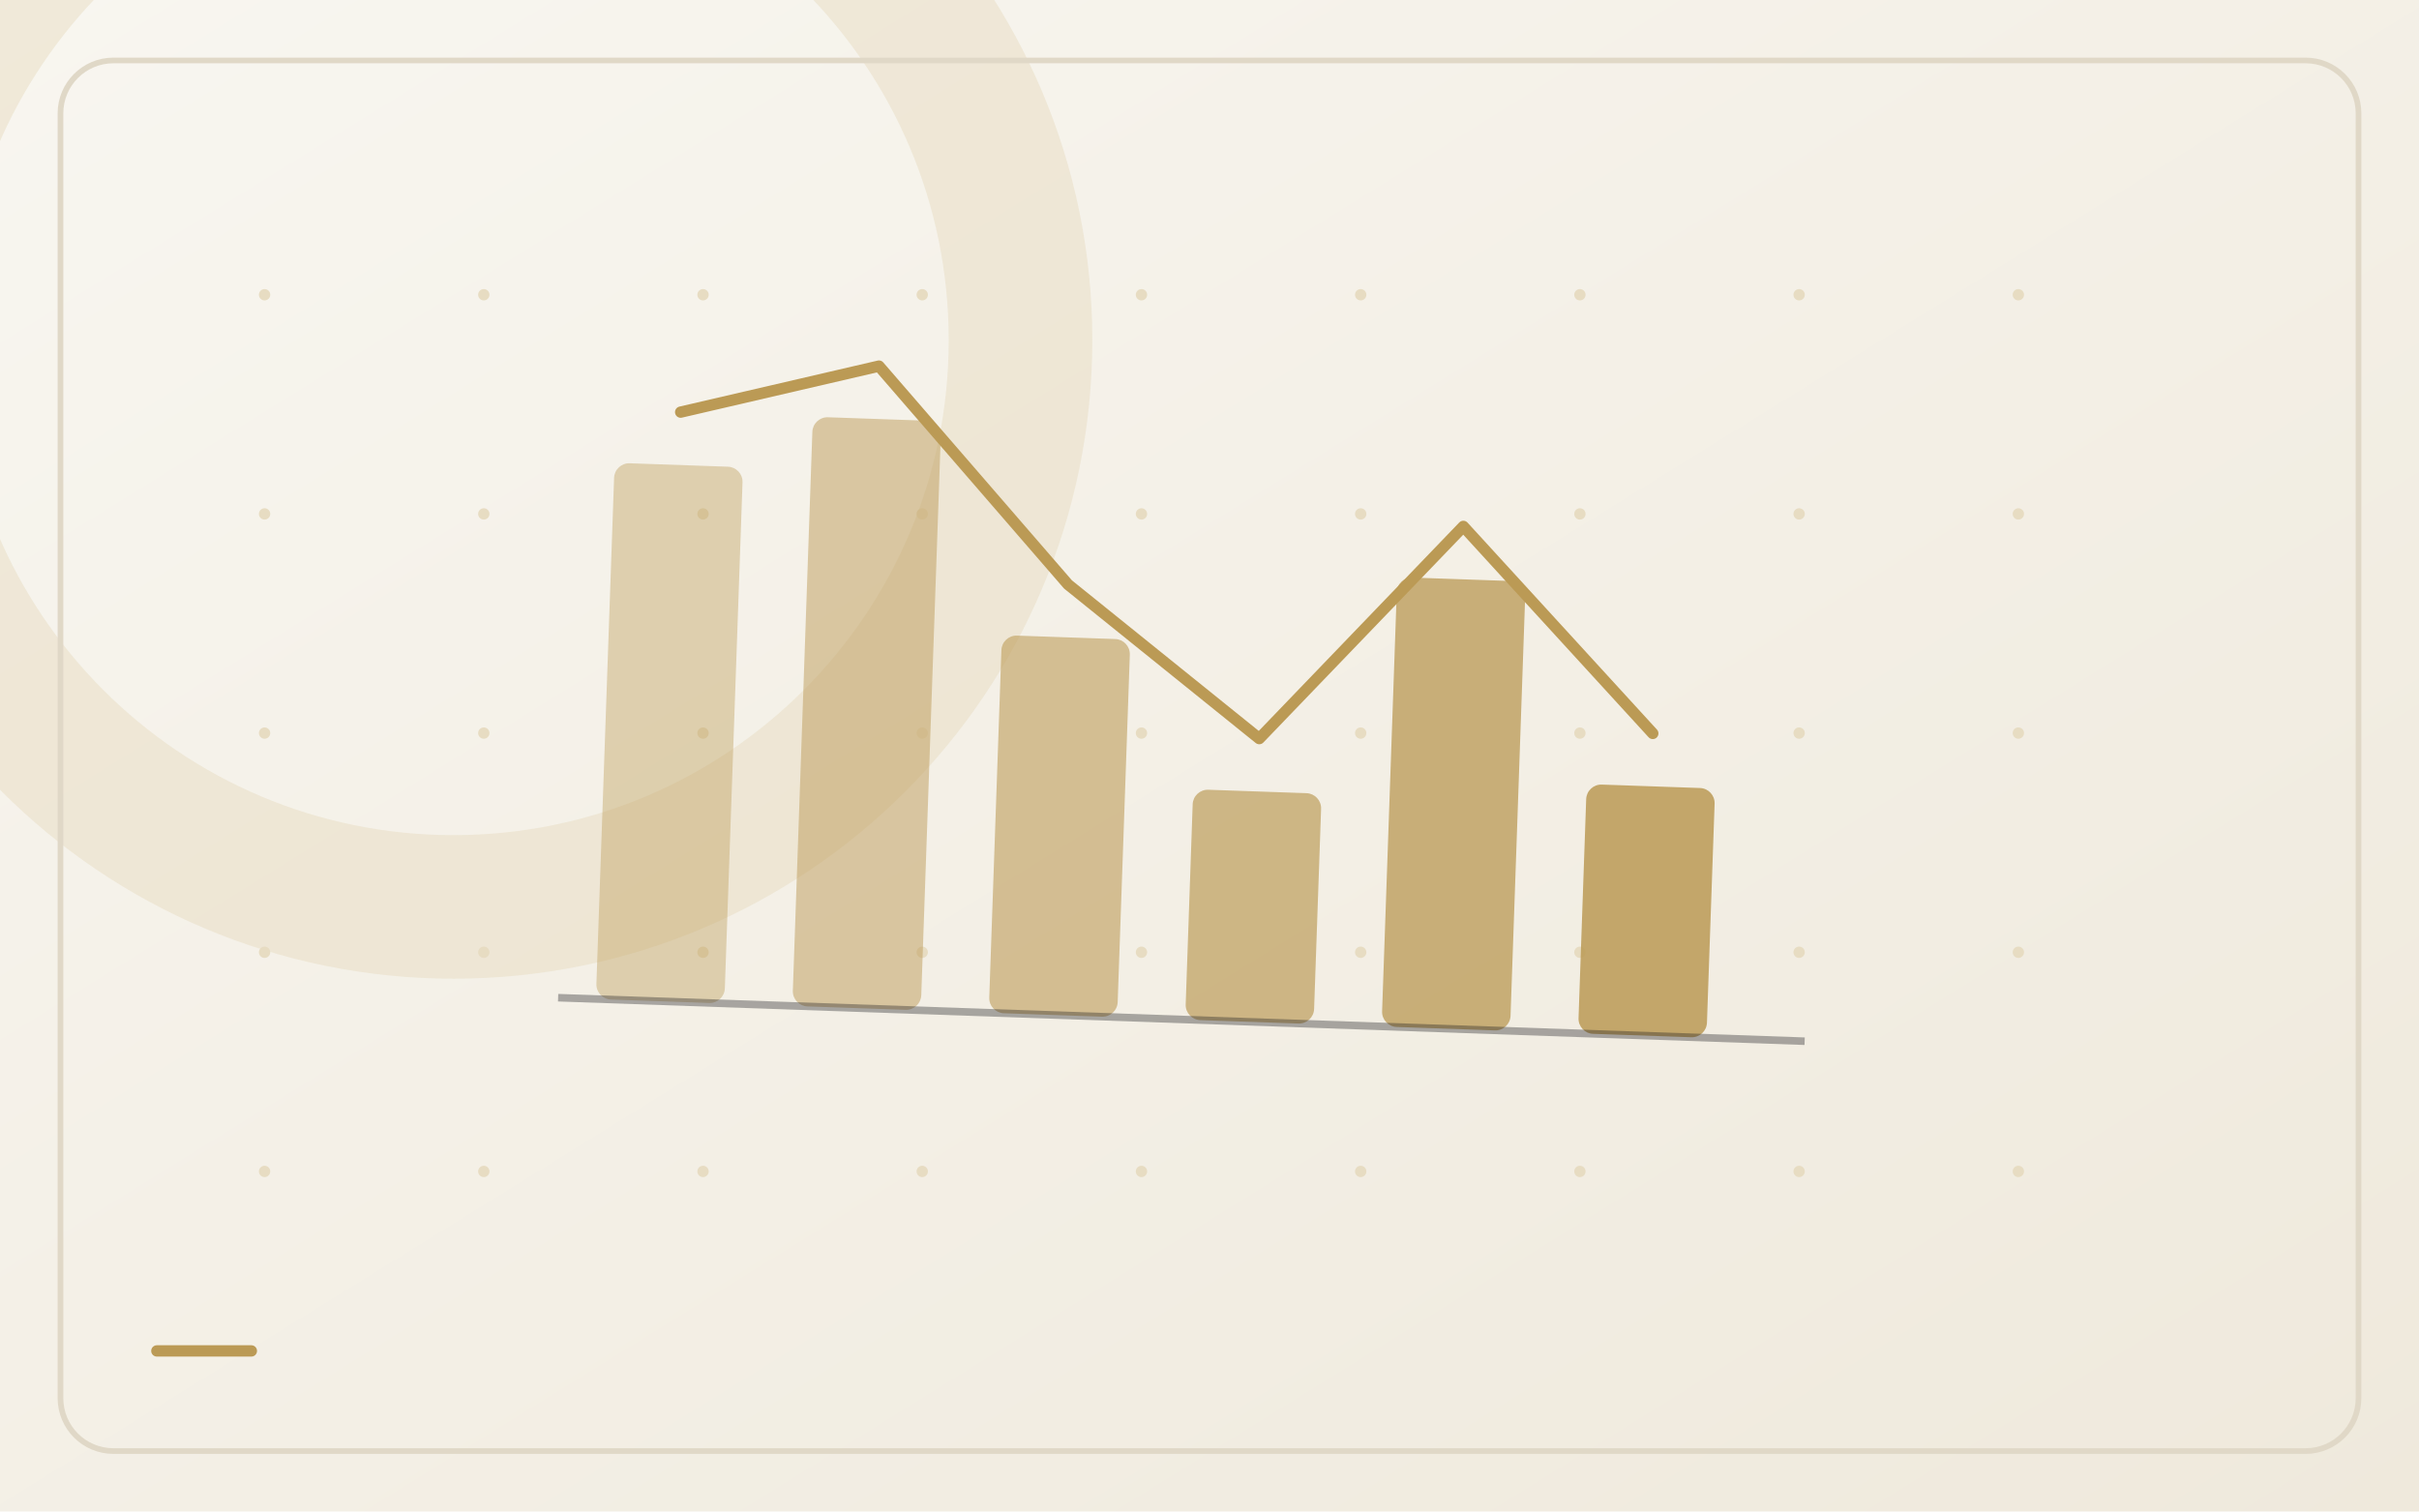
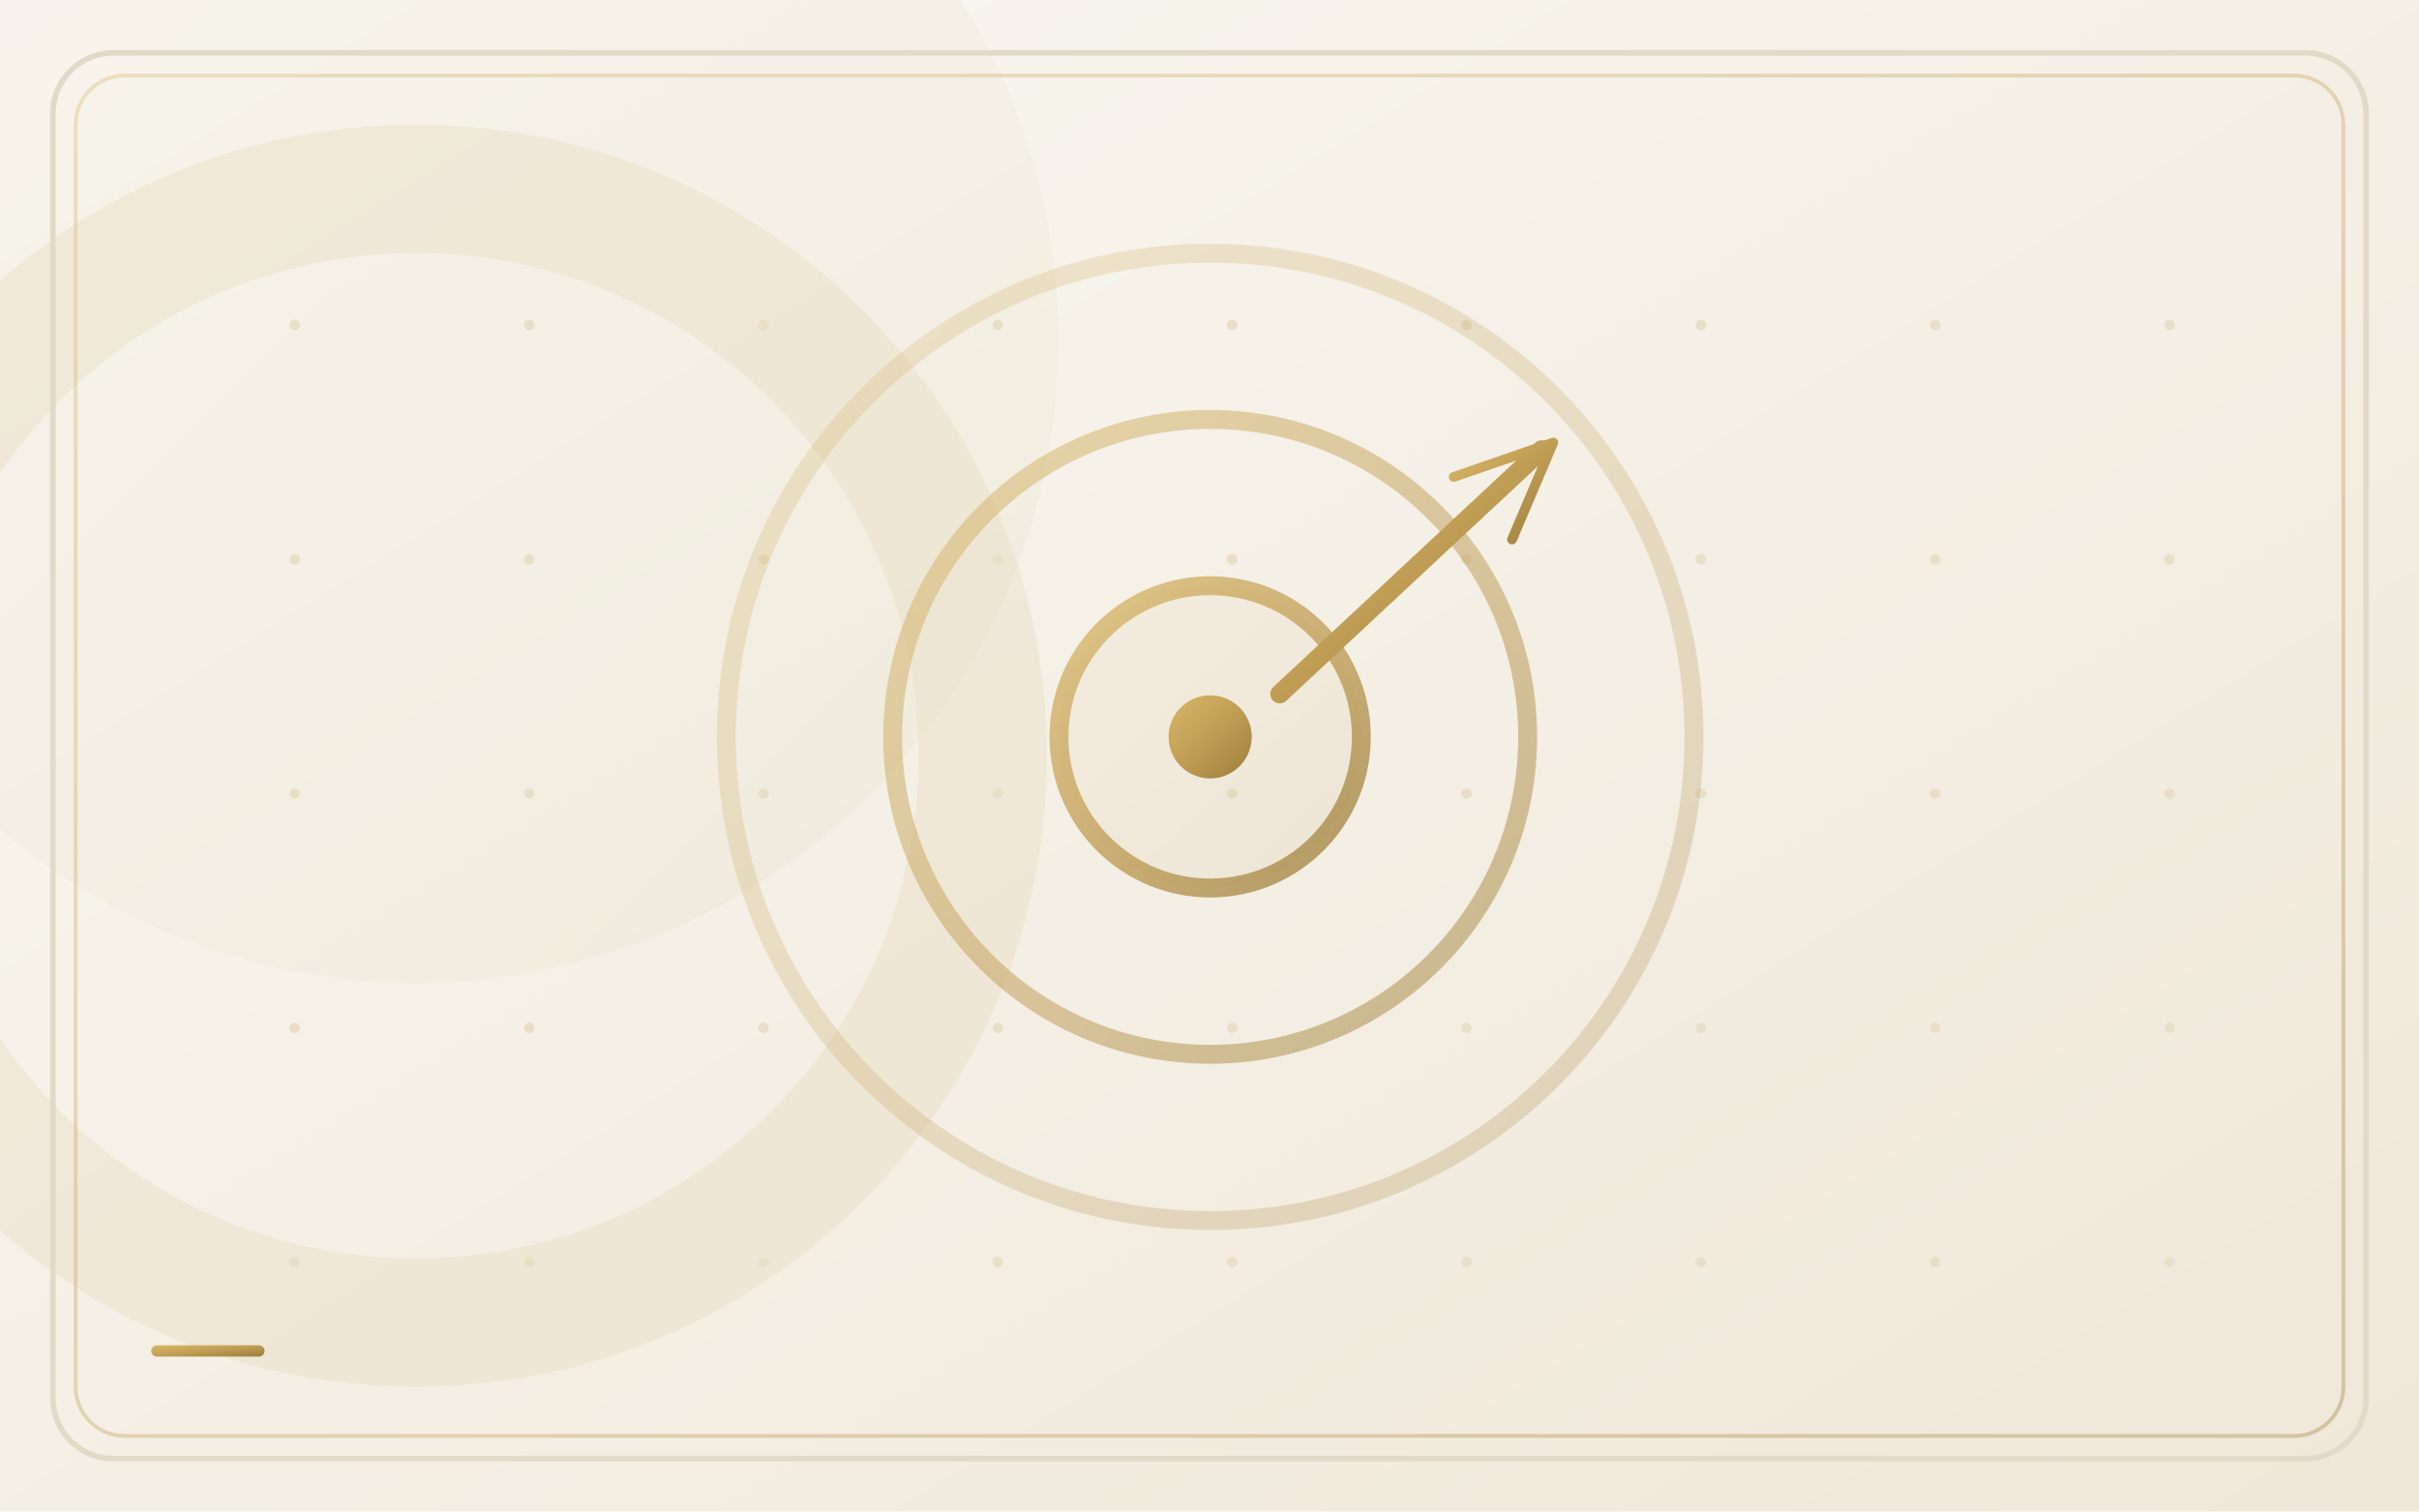
<svg xmlns="http://www.w3.org/2000/svg" viewBox="0 0 640 400" width="640" height="400">
  <defs>
-     <linearGradient id="bg" x1="0" y1="0" x2="1" y2="1">
-       <stop offset="0" stop-color="#f8f6f0" />
-       <stop offset="1" stop-color="#efe9dc" />
+     <linearGradient id="bgg" x1="0" y1="0" x2="1" y2="1">
+       <stop offset="0" stop-color="#faf8f3" />
+       <stop offset="1" stop-color="#efe7d8" />
+     </linearGradient>
+     <linearGradient id="gg" x1="0" y1="0" x2="1" y2="1">
+       <stop offset="0" stop-color="#d8b86a" />
+       <stop offset="0.55" stop-color="#bd9a52" />
+       <stop offset="1" stop-color="#9c7e3c" />
    </linearGradient>
  </defs>
-   <rect width="640" height="400" fill="url(#bg)" />
-   <circle cx="120" cy="90" r="150" fill="none" stroke="#e7dcc2" stroke-width="38" opacity="0.5" />
-   <circle cx="70" cy="78" r="1.5" fill="#e7dcc2" />
-   <circle cx="70" cy="136" r="1.5" fill="#e7dcc2" />
-   <circle cx="70" cy="194" r="1.5" fill="#e7dcc2" />
-   <circle cx="70" cy="252" r="1.5" fill="#e7dcc2" />
-   <circle cx="70" cy="310" r="1.5" fill="#e7dcc2" />
-   <circle cx="128" cy="78" r="1.5" fill="#e7dcc2" />
-   <circle cx="128" cy="136" r="1.5" fill="#e7dcc2" />
-   <circle cx="128" cy="194" r="1.5" fill="#e7dcc2" />
-   <circle cx="128" cy="252" r="1.5" fill="#e7dcc2" />
-   <circle cx="128" cy="310" r="1.5" fill="#e7dcc2" />
-   <circle cx="186" cy="78" r="1.5" fill="#e7dcc2" />
-   <circle cx="186" cy="136" r="1.5" fill="#e7dcc2" />
-   <circle cx="186" cy="194" r="1.5" fill="#e7dcc2" />
-   <circle cx="186" cy="252" r="1.5" fill="#e7dcc2" />
-   <circle cx="186" cy="310" r="1.5" fill="#e7dcc2" />
-   <circle cx="244" cy="78" r="1.5" fill="#e7dcc2" />
-   <circle cx="244" cy="136" r="1.5" fill="#e7dcc2" />
-   <circle cx="244" cy="194" r="1.5" fill="#e7dcc2" />
-   <circle cx="244" cy="252" r="1.5" fill="#e7dcc2" />
-   <circle cx="244" cy="310" r="1.5" fill="#e7dcc2" />
-   <circle cx="302" cy="78" r="1.5" fill="#e7dcc2" />
-   <circle cx="302" cy="136" r="1.5" fill="#e7dcc2" />
-   <circle cx="302" cy="194" r="1.5" fill="#e7dcc2" />
-   <circle cx="302" cy="252" r="1.5" fill="#e7dcc2" />
-   <circle cx="302" cy="310" r="1.5" fill="#e7dcc2" />
-   <circle cx="360" cy="78" r="1.5" fill="#e7dcc2" />
-   <circle cx="360" cy="136" r="1.5" fill="#e7dcc2" />
-   <circle cx="360" cy="194" r="1.5" fill="#e7dcc2" />
-   <circle cx="360" cy="252" r="1.5" fill="#e7dcc2" />
-   <circle cx="360" cy="310" r="1.5" fill="#e7dcc2" />
-   <circle cx="418" cy="78" r="1.5" fill="#e7dcc2" />
-   <circle cx="418" cy="136" r="1.5" fill="#e7dcc2" />
-   <circle cx="418" cy="194" r="1.5" fill="#e7dcc2" />
-   <circle cx="418" cy="252" r="1.5" fill="#e7dcc2" />
-   <circle cx="418" cy="310" r="1.5" fill="#e7dcc2" />
-   <circle cx="476" cy="78" r="1.5" fill="#e7dcc2" />
-   <circle cx="476" cy="136" r="1.5" fill="#e7dcc2" />
-   <circle cx="476" cy="194" r="1.5" fill="#e7dcc2" />
-   <circle cx="476" cy="252" r="1.5" fill="#e7dcc2" />
-   <circle cx="476" cy="310" r="1.5" fill="#e7dcc2" />
-   <circle cx="534" cy="78" r="1.5" fill="#e7dcc2" />
-   <circle cx="534" cy="136" r="1.5" fill="#e7dcc2" />
-   <circle cx="534" cy="194" r="1.5" fill="#e7dcc2" />
-   <circle cx="534" cy="252" r="1.5" fill="#e7dcc2" />
-   <circle cx="534" cy="310" r="1.5" fill="#e7dcc2" />
-   <rect x="16" y="16" width="608" height="368" fill="none" stroke="#e0d8c7" stroke-width="1.5" rx="14" />
+   <rect width="640" height="400" fill="url(#bgg)" />
+   <circle cx="110" cy="90" r="170" fill="url(#gg)" opacity="0.05" />
+   <circle cx="110" cy="200" r="150" fill="none" stroke="#e9dfc8" stroke-width="34" opacity="0.5" />
+   <circle cx="78" cy="86" r="1.4" fill="#e9dfc8" />
+   <circle cx="78" cy="148" r="1.4" fill="#e9dfc8" />
+   <circle cx="78" cy="210" r="1.4" fill="#e9dfc8" />
+   <circle cx="78" cy="272" r="1.4" fill="#e9dfc8" />
+   <circle cx="78" cy="334" r="1.4" fill="#e9dfc8" />
+   <circle cx="140" cy="86" r="1.4" fill="#e9dfc8" />
+   <circle cx="140" cy="148" r="1.4" fill="#e9dfc8" />
+   <circle cx="140" cy="210" r="1.4" fill="#e9dfc8" />
+   <circle cx="140" cy="272" r="1.4" fill="#e9dfc8" />
+   <circle cx="140" cy="334" r="1.4" fill="#e9dfc8" />
+   <circle cx="202" cy="86" r="1.4" fill="#e9dfc8" />
+   <circle cx="202" cy="148" r="1.4" fill="#e9dfc8" />
+   <circle cx="202" cy="210" r="1.4" fill="#e9dfc8" />
+   <circle cx="202" cy="272" r="1.4" fill="#e9dfc8" />
+   <circle cx="202" cy="334" r="1.4" fill="#e9dfc8" />
+   <circle cx="264" cy="86" r="1.4" fill="#e9dfc8" />
+   <circle cx="264" cy="148" r="1.4" fill="#e9dfc8" />
+   <circle cx="264" cy="210" r="1.4" fill="#e9dfc8" />
+   <circle cx="264" cy="272" r="1.4" fill="#e9dfc8" />
+   <circle cx="264" cy="334" r="1.4" fill="#e9dfc8" />
+   <circle cx="326" cy="86" r="1.4" fill="#e9dfc8" />
+   <circle cx="326" cy="148" r="1.4" fill="#e9dfc8" />
+   <circle cx="326" cy="210" r="1.4" fill="#e9dfc8" />
+   <circle cx="326" cy="272" r="1.4" fill="#e9dfc8" />
+   <circle cx="326" cy="334" r="1.4" fill="#e9dfc8" />
+   <circle cx="388" cy="86" r="1.4" fill="#e9dfc8" />
+   <circle cx="388" cy="148" r="1.4" fill="#e9dfc8" />
+   <circle cx="388" cy="210" r="1.4" fill="#e9dfc8" />
+   <circle cx="388" cy="272" r="1.4" fill="#e9dfc8" />
+   <circle cx="388" cy="334" r="1.4" fill="#e9dfc8" />
+   <circle cx="450" cy="86" r="1.4" fill="#e9dfc8" />
+   <circle cx="450" cy="148" r="1.4" fill="#e9dfc8" />
+   <circle cx="450" cy="210" r="1.4" fill="#e9dfc8" />
+   <circle cx="450" cy="272" r="1.4" fill="#e9dfc8" />
+   <circle cx="450" cy="334" r="1.4" fill="#e9dfc8" />
+   <circle cx="512" cy="86" r="1.4" fill="#e9dfc8" />
+   <circle cx="512" cy="148" r="1.4" fill="#e9dfc8" />
+   <circle cx="512" cy="210" r="1.4" fill="#e9dfc8" />
+   <circle cx="512" cy="272" r="1.4" fill="#e9dfc8" />
+   <circle cx="512" cy="334" r="1.4" fill="#e9dfc8" />
+   <circle cx="574" cy="86" r="1.4" fill="#e9dfc8" />
+   <circle cx="574" cy="148" r="1.4" fill="#e9dfc8" />
+   <circle cx="574" cy="210" r="1.4" fill="#e9dfc8" />
+   <circle cx="574" cy="272" r="1.4" fill="#e9dfc8" />
+   <circle cx="574" cy="334" r="1.4" fill="#e9dfc8" />
+   <rect x="14" y="14" width="612" height="372" fill="none" stroke="#e2dac9" stroke-width="1.5" rx="16" />
+   <rect x="20" y="20" width="600" height="360" fill="none" stroke="url(#gg)" stroke-width="1" rx="13" opacity="0.35" />
  <g transform="rotate(2 320 200)">
-     <rect x="160" y="128" width="34" height="142" rx="4" fill="#bb9a55" opacity="0.4" />
-     <rect x="212" y="114" width="34" height="156" rx="4" fill="#bb9a55" opacity="0.49" />
-     <rect x="264" y="170" width="34" height="100" rx="4" fill="#bb9a55" opacity="0.58" />
-     <rect x="316" y="209" width="34" height="61" rx="4" fill="#bb9a55" opacity="0.67" />
-     <rect x="368" y="151" width="34" height="119" rx="4" fill="#bb9a55" opacity="0.76" />
-     <rect x="420" y="204" width="34" height="66" rx="4" fill="#bb9a55" opacity="0.85" />
-     <polyline points="177,114 229,100 281,156 333,195 385,137 437,190" stroke="#bb9a55" fill="none" stroke-width="3" stroke-linecap="round" stroke-linejoin="round" />
-     <line x1="150" y1="270" x2="480" y2="270" stroke="#16181c" stroke-width="2" opacity="0.35" />
+     <circle cx="320" cy="195" r="40" stroke="url(#gg)" fill="none" stroke-width="5" stroke-linecap="round" stroke-linejoin="round" opacity="0.765" />
+     <circle cx="320" cy="195" r="84" stroke="url(#gg)" fill="none" stroke-width="5" stroke-linecap="round" stroke-linejoin="round" opacity="0.506" />
+     <circle cx="320" cy="195" r="128" stroke="url(#gg)" fill="none" stroke-width="5" stroke-linecap="round" stroke-linejoin="round" opacity="0.247" />
+     <circle cx="320" cy="195" r="40" fill="url(#gg)" opacity="0.08" />
+     <circle cx="320" cy="195" r="11" fill="url(#gg)" />
+     <path d="M405 116 L338 183" stroke="url(#gg)" fill="none" stroke-width="5" stroke-linecap="round" stroke-linejoin="round" />
+     <path d="M398 140 l10 -26 l-26 10" stroke="url(#gg)" fill="none" stroke-width="2.6" stroke-linecap="round" stroke-linejoin="round" />
  </g>
-   <rect x="40" y="356" width="28" height="3" rx="1.5" fill="#bb9a55" />
+   <rect x="40" y="356" width="30" height="3" rx="1.5" fill="url(#gg)" />
</svg>
